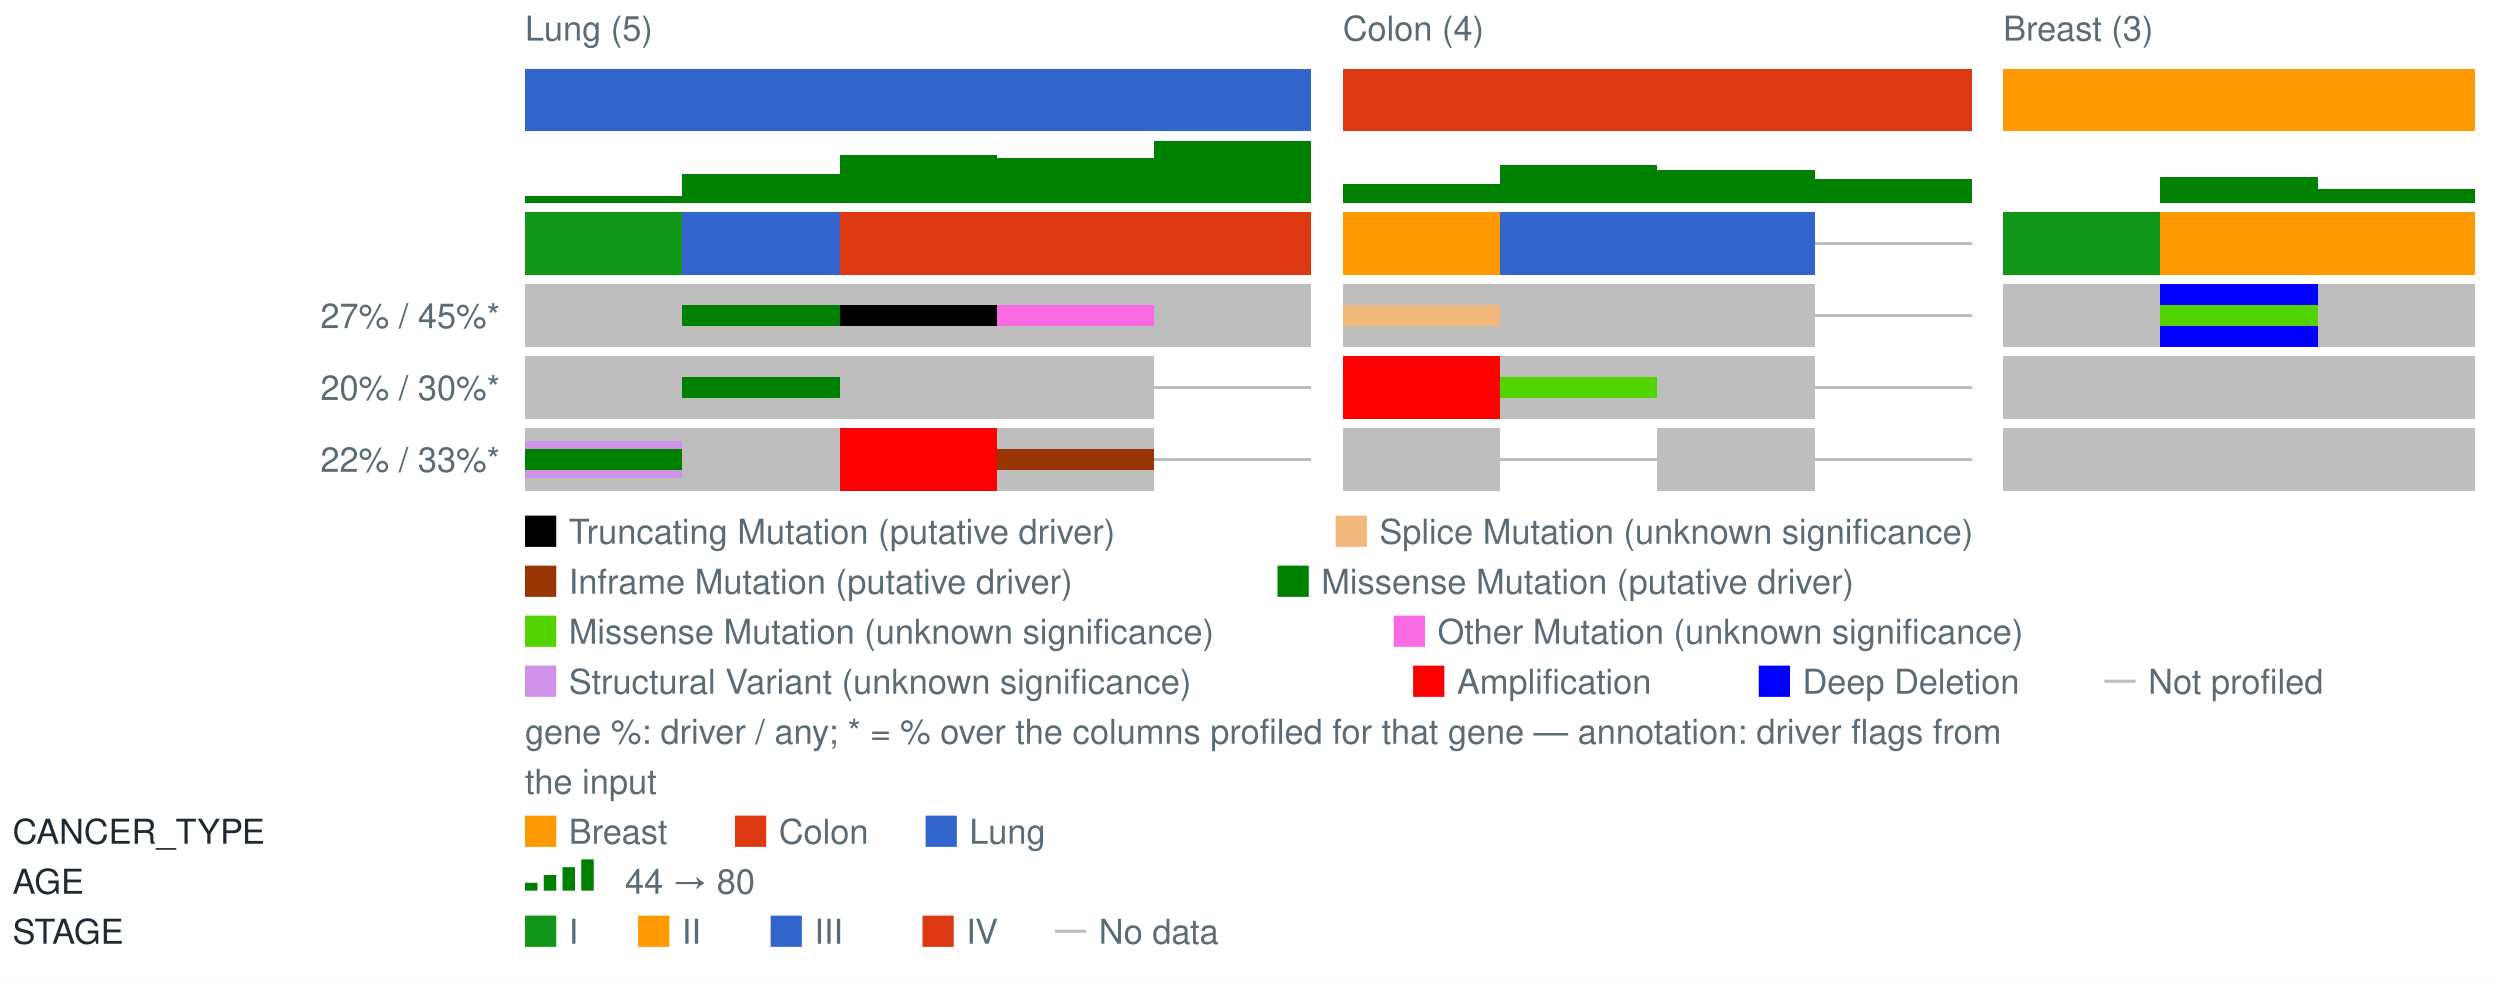
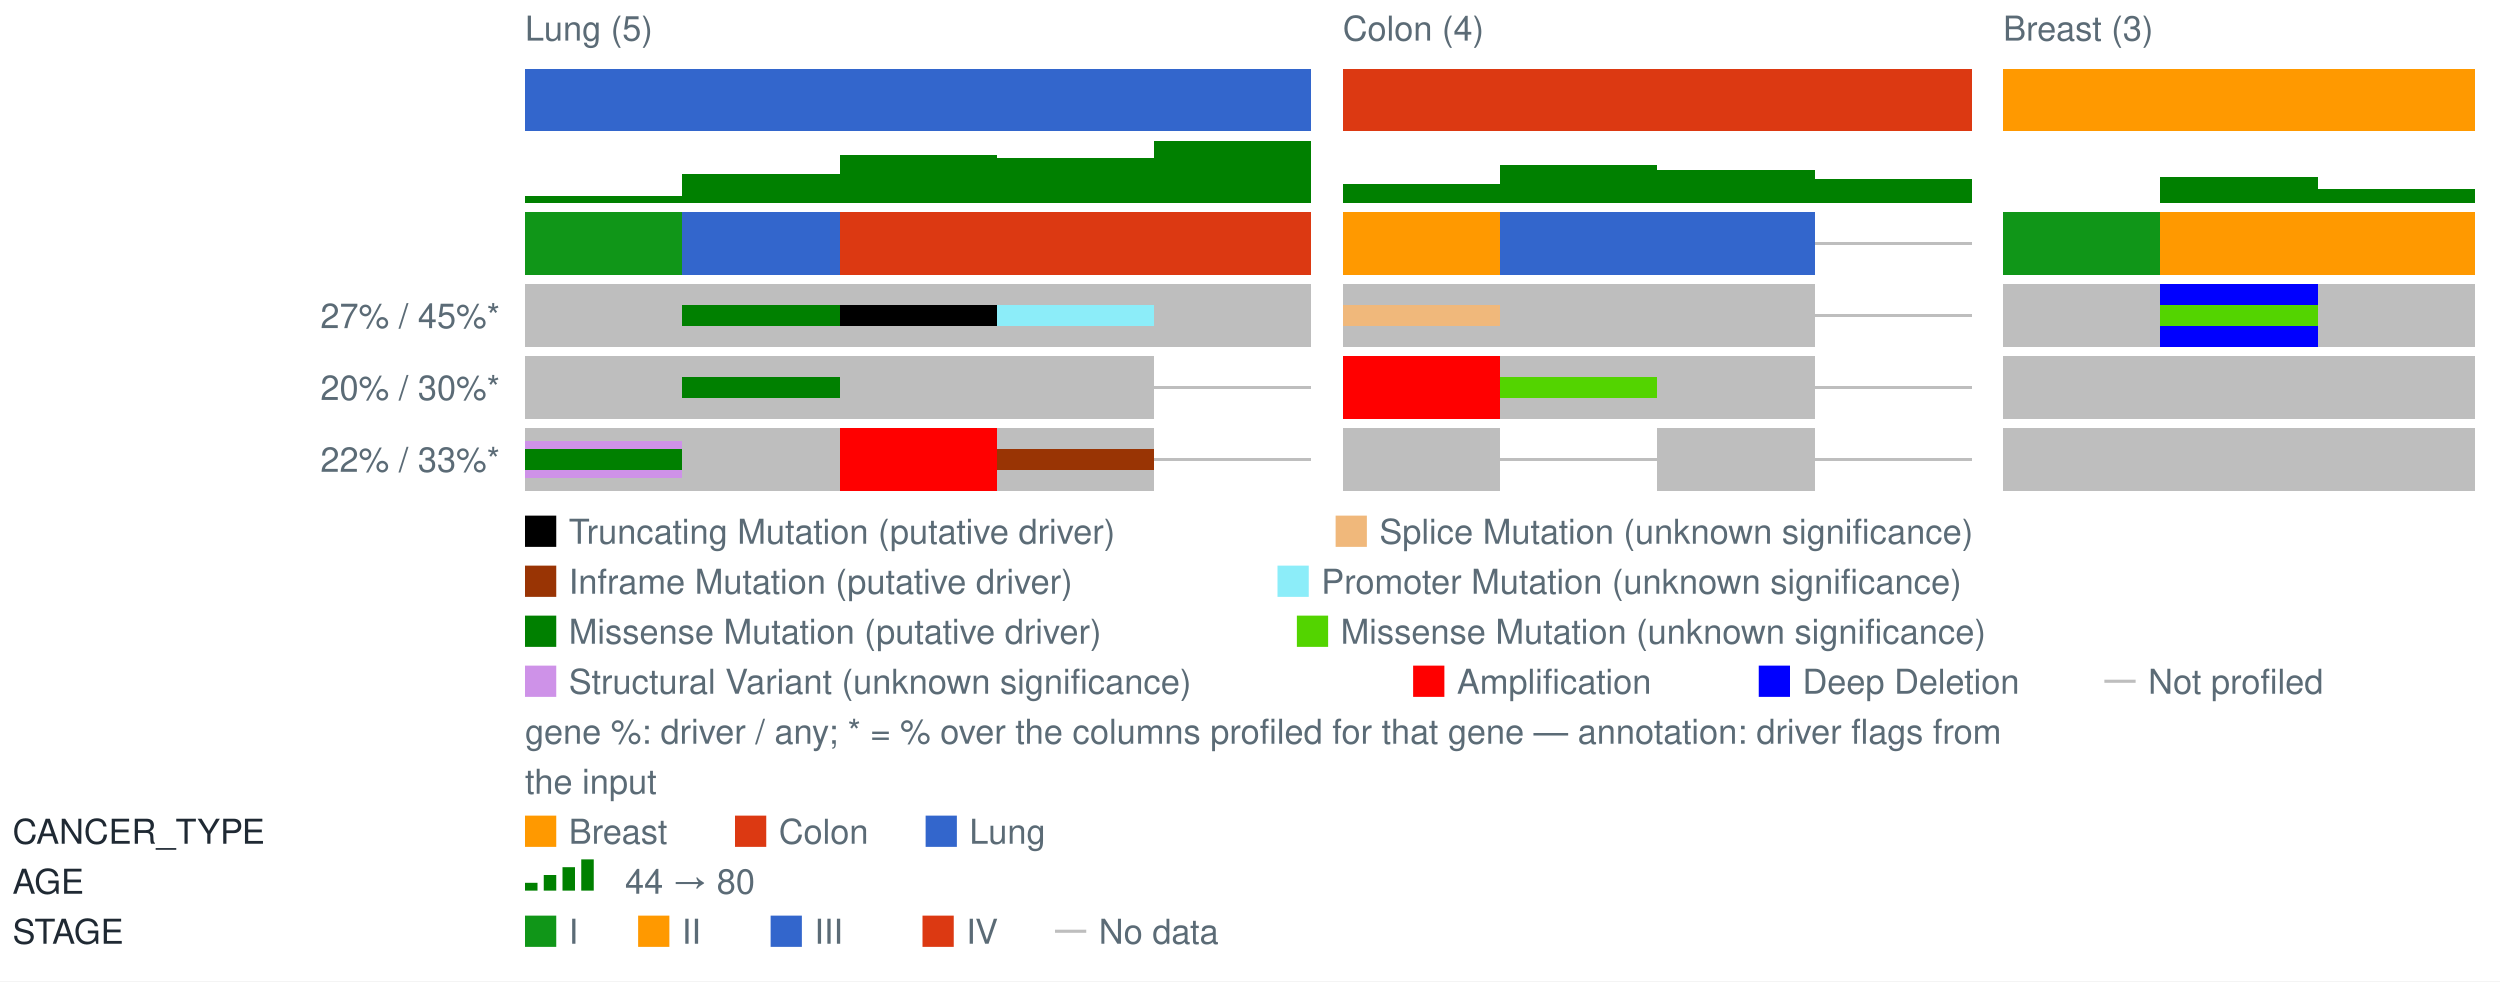
<svg xmlns="http://www.w3.org/2000/svg" width="800" height="314" font-family="IBM Plex Sans,Helvetica,Arial,sans-serif" font-size="11">
  <rect width="800" height="314" fill="#ffffff" />
  <text x="168" y="13" fill="#5b6b76">Lung (5)</text>
  <text x="429.667" y="13" fill="#5b6b76">Colon (4)</text>
  <text x="641" y="13" fill="#5b6b76">Breast (3)</text>
  <g shape-rendering="crispEdges">
    <text x="4" y="36" fill="#1f2933" />
    <rect x="168" y="22" width="50.33" height="20" fill="#3366cc" />
    <rect x="218.33" y="22" width="50.33" height="20" fill="#3366cc" />
    <rect x="268.67" y="22" width="50.33" height="20" fill="#3366cc" />
    <rect x="319" y="22" width="50.33" height="20" fill="#3366cc" />
    <rect x="369.33" y="22" width="50.33" height="20" fill="#3366cc" />
    <rect x="429.67" y="22" width="50.33" height="20" fill="#dc3912" />
    <rect x="480" y="22" width="50.33" height="20" fill="#dc3912" />
    <rect x="530.33" y="22" width="50.33" height="20" fill="#dc3912" />
    <rect x="580.67" y="22" width="50.33" height="20" fill="#dc3912" />
    <rect x="641" y="22" width="50.33" height="20" fill="#ff9900" />
    <rect x="691.33" y="22" width="50.33" height="20" fill="#ff9900" />
    <rect x="741.67" y="22" width="50.33" height="20" fill="#ff9900" />
    <text x="4" y="59" fill="#1f2933" />
    <rect x="168" y="62.8" width="50.33" height="2.2" fill="#008000" />
    <rect x="218.33" y="55.59" width="50.33" height="9.41" fill="#008000" />
    <rect x="268.67" y="49.47" width="50.33" height="15.53" fill="#008000" />
    <rect x="319" y="50.57" width="50.33" height="14.43" fill="#008000" />
    <rect x="369.33" y="45" width="50.33" height="20" fill="#008000" />
    <rect x="429.67" y="58.88" width="50.33" height="6.12" fill="#008000" />
    <rect x="480" y="52.76" width="50.33" height="12.24" fill="#008000" />
    <rect x="530.33" y="54.41" width="50.33" height="10.59" fill="#008000" />
    <rect x="580.67" y="57.24" width="50.33" height="7.76" fill="#008000" />
    <rect x="641" y="65" width="50.33" height="0" fill="#008000" />
    <rect x="691.33" y="56.69" width="50.33" height="8.31" fill="#008000" />
    <rect x="741.67" y="60.53" width="50.33" height="4.47" fill="#008000" />
    <text x="4" y="82" fill="#1f2933" />
    <rect x="168" y="68" width="50.33" height="20" fill="#109618" />
    <rect x="218.33" y="68" width="50.33" height="20" fill="#3366cc" />
    <rect x="268.67" y="68" width="50.33" height="20" fill="#dc3912" />
    <rect x="319" y="68" width="50.33" height="20" fill="#dc3912" />
    <rect x="369.33" y="68" width="50.33" height="20" fill="#dc3912" />
    <rect x="429.67" y="68" width="50.33" height="20" fill="#ff9900" />
    <rect x="480" y="68" width="50.33" height="20" fill="#3366cc" />
    <rect x="530.33" y="68" width="50.33" height="20" fill="#3366cc" />
    <rect x="580.67" y="68" width="50.33" height="20" fill="#ffffff" />
    <rect x="580.67" y="77.5" width="50.33" height="1" fill="#bebebe" />
    <rect x="641" y="68" width="50.33" height="20" fill="#109618" />
    <rect x="691.33" y="68" width="50.33" height="20" fill="#ff9900" />
    <rect x="741.67" y="68" width="50.33" height="20" fill="#ff9900" />
    <text x="4" y="105" fill="#1f2933" />
    <text x="160" y="105" fill="#5b6b76" text-anchor="end">27% / 45%*</text>
    <rect x="168" y="91" width="50.33" height="20" fill="#bebebe" />
    <rect x="218.33" y="91" width="50.33" height="20" fill="#bebebe" />
    <rect x="218.33" y="97.67" width="50.33" height="6.67" fill="#008000" />
    <rect x="268.67" y="91" width="50.33" height="20" fill="#bebebe" />
    <rect x="268.67" y="97.67" width="50.33" height="6.67" fill="#000000" />
    <rect x="319" y="91" width="50.33" height="20" fill="#bebebe" />
-     <rect x="319" y="97.67" width="50.33" height="6.67" fill="#f96ae3" />
+     <rect x="319" y="97.67" width="50.33" height="6.67" fill="#8cedf9" />
    <rect x="369.33" y="91" width="50.33" height="20" fill="#bebebe" />
    <rect x="429.67" y="91" width="50.33" height="20" fill="#bebebe" />
    <rect x="429.67" y="97.67" width="50.33" height="6.67" fill="#f0b87b" />
    <rect x="480" y="91" width="50.33" height="20" fill="#bebebe" />
    <rect x="530.33" y="91" width="50.33" height="20" fill="#bebebe" />
    <rect x="580.67" y="91" width="50.33" height="20" fill="#ffffff" />
    <rect x="580.67" y="100.5" width="50.33" height="1" fill="#bebebe" />
    <rect x="641" y="91" width="50.33" height="20" fill="#bebebe" />
    <rect x="691.33" y="91" width="50.33" height="20" fill="#bebebe" />
    <rect x="691.33" y="91" width="50.33" height="20" fill="#0000ff" />
    <rect x="691.33" y="97.67" width="50.33" height="6.67" fill="#53d400" />
    <rect x="741.67" y="91" width="50.33" height="20" fill="#bebebe" />
    <text x="4" y="128" fill="#1f2933" />
    <text x="160" y="128" fill="#5b6b76" text-anchor="end">20% / 30%*</text>
    <rect x="168" y="114" width="50.33" height="20" fill="#bebebe" />
    <rect x="218.33" y="114" width="50.33" height="20" fill="#bebebe" />
    <rect x="218.33" y="120.67" width="50.33" height="6.67" fill="#008000" />
    <rect x="268.67" y="114" width="50.33" height="20" fill="#bebebe" />
    <rect x="319" y="114" width="50.33" height="20" fill="#bebebe" />
    <rect x="369.33" y="114" width="50.33" height="20" fill="#ffffff" />
    <rect x="369.33" y="123.5" width="50.33" height="1" fill="#bebebe" />
    <rect x="429.67" y="114" width="50.33" height="20" fill="#bebebe" />
    <rect x="429.67" y="114" width="50.33" height="20" fill="#ff0000" />
    <rect x="480" y="114" width="50.33" height="20" fill="#bebebe" />
    <rect x="480" y="120.67" width="50.33" height="6.67" fill="#53d400" />
    <rect x="530.33" y="114" width="50.33" height="20" fill="#bebebe" />
    <rect x="580.67" y="114" width="50.33" height="20" fill="#ffffff" />
    <rect x="580.67" y="123.5" width="50.33" height="1" fill="#bebebe" />
    <rect x="641" y="114" width="50.33" height="20" fill="#bebebe" />
    <rect x="691.33" y="114" width="50.33" height="20" fill="#bebebe" />
    <rect x="741.67" y="114" width="50.33" height="20" fill="#bebebe" />
    <text x="4" y="151" fill="#1f2933" />
    <text x="160" y="151" fill="#5b6b76" text-anchor="end">22% / 33%*</text>
    <rect x="168" y="137" width="50.33" height="20" fill="#bebebe" />
    <rect x="168" y="141" width="50.33" height="12" fill="#ce92e8" />
    <rect x="168" y="143.67" width="50.33" height="6.67" fill="#008000" />
    <rect x="218.33" y="137" width="50.33" height="20" fill="#bebebe" />
    <rect x="268.67" y="137" width="50.33" height="20" fill="#bebebe" />
    <rect x="268.67" y="137" width="50.33" height="20" fill="#ff0000" />
    <rect x="319" y="137" width="50.33" height="20" fill="#bebebe" />
    <rect x="319" y="143.67" width="50.33" height="6.67" fill="#993404" />
    <rect x="369.33" y="137" width="50.33" height="20" fill="#ffffff" />
    <rect x="369.33" y="146.5" width="50.33" height="1" fill="#bebebe" />
    <rect x="429.67" y="137" width="50.33" height="20" fill="#bebebe" />
    <rect x="480" y="137" width="50.33" height="20" fill="#ffffff" />
    <rect x="480" y="146.5" width="50.33" height="1" fill="#bebebe" />
    <rect x="530.33" y="137" width="50.33" height="20" fill="#bebebe" />
    <rect x="580.67" y="137" width="50.33" height="20" fill="#ffffff" />
    <rect x="580.67" y="146.5" width="50.33" height="1" fill="#bebebe" />
    <rect x="641" y="137" width="50.33" height="20" fill="#bebebe" />
    <rect x="691.33" y="137" width="50.33" height="20" fill="#bebebe" />
    <rect x="741.67" y="137" width="50.33" height="20" fill="#bebebe" />
  </g>
  <rect x="168" y="165" width="10" height="10" fill="#000000" />
  <text x="182" y="174" fill="#5b6b76">Truncating Mutation (putative driver)</text>
  <rect x="427.4" y="165" width="10" height="10" fill="#f0b87b" />
  <text x="441.4" y="174" fill="#5b6b76">Splice Mutation (unknown significance)</text>
  <rect x="168" y="181" width="10" height="10" fill="#993404" />
  <text x="182" y="190" fill="#5b6b76">Inframe Mutation (putative driver)</text>
-   <rect x="408.8" y="181" width="10" height="10" fill="#008000" />
-   <text x="422.8" y="190" fill="#5b6b76">Missense Mutation (putative driver)</text>
-   <rect x="168" y="197" width="10" height="10" fill="#53d400" />
-   <text x="182" y="206" fill="#5b6b76">Missense Mutation (unknown significance)</text>
-   <rect x="446" y="197" width="10" height="10" fill="#f96ae3" />
-   <text x="460" y="206" fill="#5b6b76">Other Mutation (unknown significance)</text>
+   <rect x="408.8" y="181" width="10" height="10" fill="#8cedf9" />
+   <text x="422.8" y="190" fill="#5b6b76">Promoter Mutation (unknown significance)</text>
+   <rect x="168" y="197" width="10" height="10" fill="#008000" />
+   <text x="182" y="206" fill="#5b6b76">Missense Mutation (putative driver)</text>
+   <rect x="415" y="197" width="10" height="10" fill="#53d400" />
+   <text x="429" y="206" fill="#5b6b76">Missense Mutation (unknown significance)</text>
  <rect x="168" y="213" width="10" height="10" fill="#ce92e8" />
  <text x="182" y="222" fill="#5b6b76">Structural Variant (unknown significance)</text>
  <rect x="452.2" y="213" width="10" height="10" fill="#ff0000" />
  <text x="466.2" y="222" fill="#5b6b76">Amplification</text>
  <rect x="562.8" y="213" width="10" height="10" fill="#0000ff" />
  <text x="576.8" y="222" fill="#5b6b76">Deep Deletion</text>
  <rect x="673.4" y="213" width="10" height="10" fill="#ffffff" />
  <rect x="673.4" y="217.5" width="10" height="1" fill="#bebebe" />
  <text x="687.4" y="222" fill="#5b6b76">Not profiled</text>
  <text x="168" y="238" fill="#5b6b76">gene %: driver / any; * = % over the columns profiled for that gene — annotation: driver flags from</text>
  <text x="168" y="254" fill="#5b6b76">the input</text>
  <text x="4" y="270" fill="#1f2933">CANCER_TYPE</text>
  <rect x="168" y="261" width="10" height="10" fill="#ff9900" />
  <text x="182" y="270" fill="#5b6b76">Breast</text>
  <rect x="235.2" y="261" width="10" height="10" fill="#dc3912" />
  <text x="249.2" y="270" fill="#5b6b76">Colon</text>
  <rect x="296.2" y="261" width="10" height="10" fill="#3366cc" />
  <text x="310.2" y="270" fill="#5b6b76">Lung</text>
  <text x="4" y="286" fill="#1f2933">AGE</text>
  <rect x="168" y="282.5" width="4" height="2.5" fill="#008000" />
  <rect x="174" y="280" width="4" height="5" fill="#008000" />
  <rect x="180" y="277.5" width="4" height="7.5" fill="#008000" />
  <rect x="186" y="275" width="4" height="10" fill="#008000" />
  <text x="200" y="286" fill="#5b6b76">44 → 80</text>
  <text x="4" y="302" fill="#1f2933">STAGE</text>
  <rect x="168" y="293" width="10" height="10" fill="#109618" />
  <text x="182" y="302" fill="#5b6b76">I</text>
  <rect x="204.2" y="293" width="10" height="10" fill="#ff9900" />
  <text x="218.2" y="302" fill="#5b6b76">II</text>
  <rect x="246.6" y="293" width="10" height="10" fill="#3366cc" />
  <text x="260.6" y="302" fill="#5b6b76">III</text>
  <rect x="295.2" y="293" width="10" height="10" fill="#dc3912" />
  <text x="309.2" y="302" fill="#5b6b76">IV</text>
  <rect x="337.6" y="293" width="10" height="10" fill="#ffffff" />
  <rect x="337.6" y="297.5" width="10" height="1" fill="#bebebe" />
  <text x="351.6" y="302" fill="#5b6b76">No data</text>
</svg>
